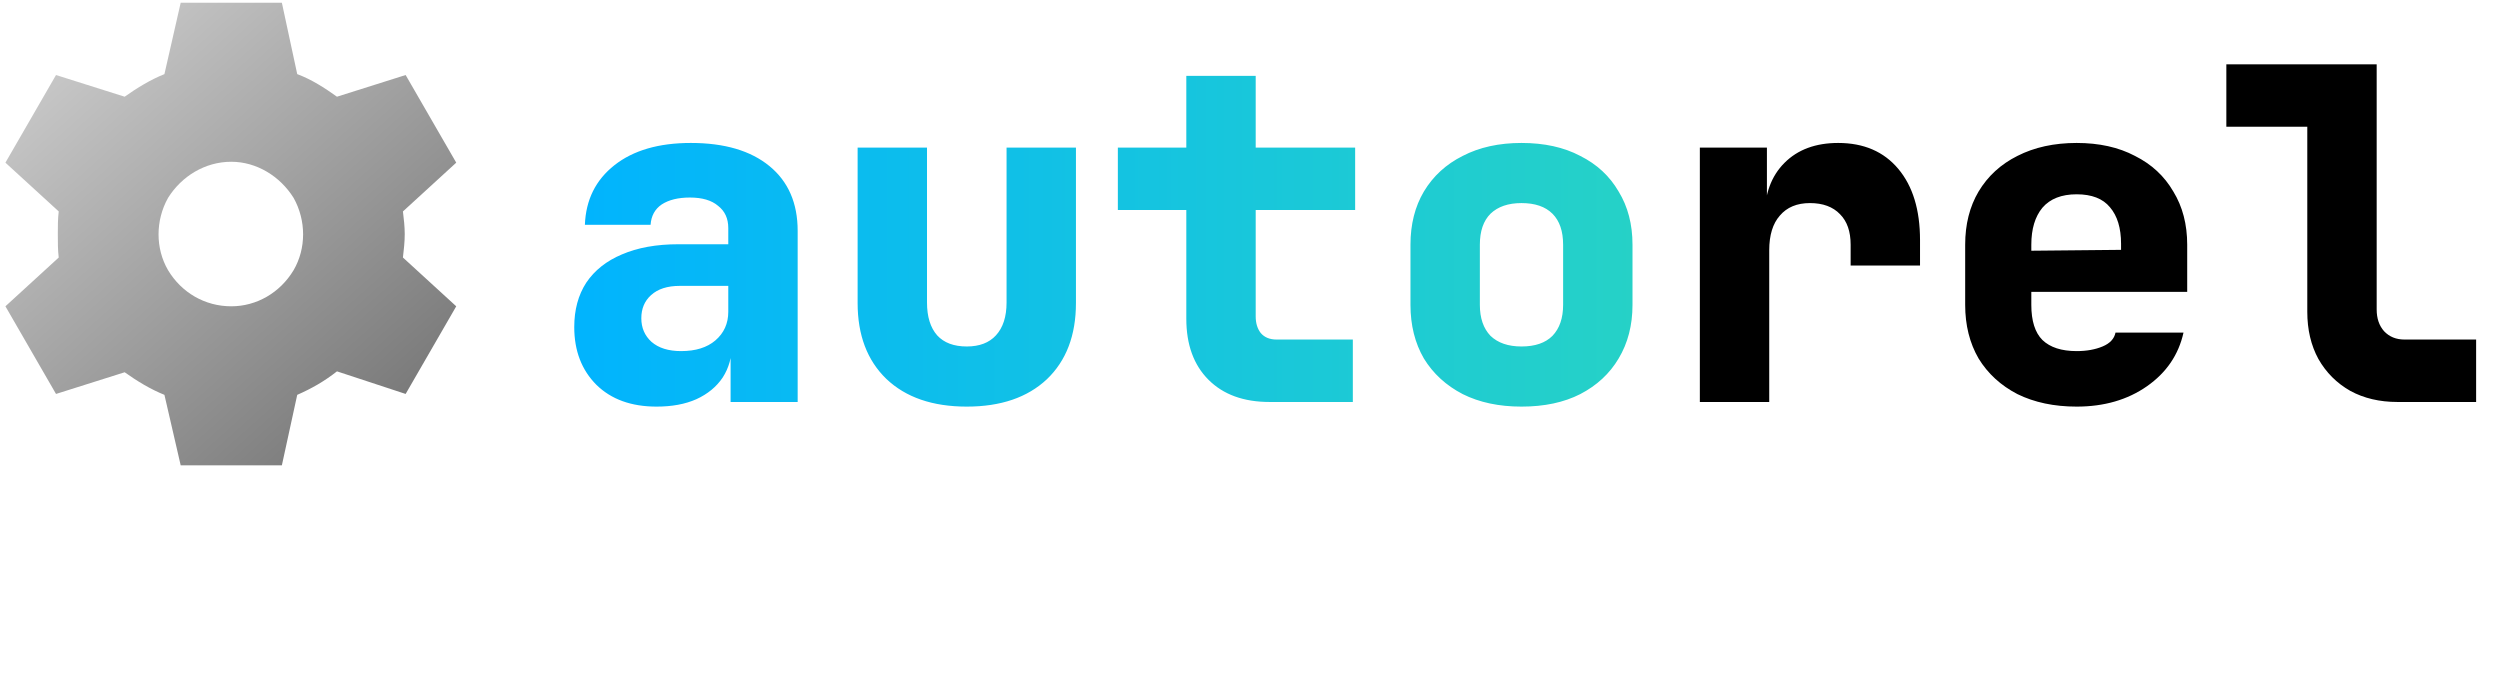
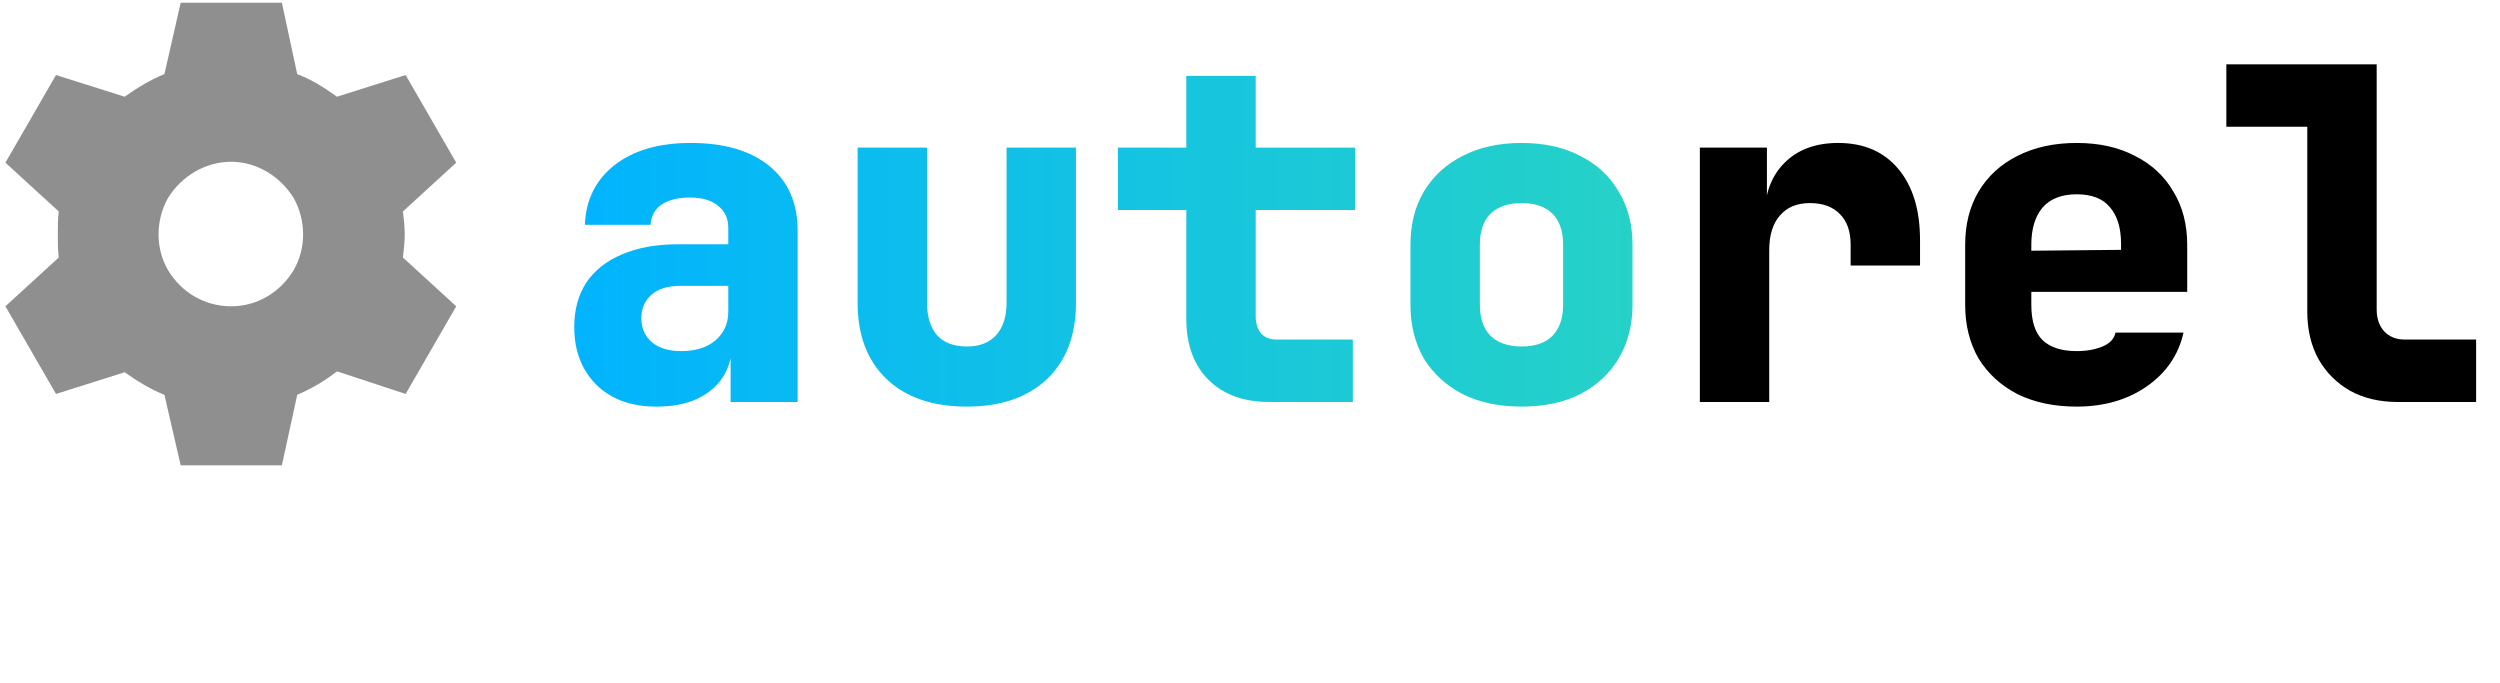
<svg xmlns="http://www.w3.org/2000/svg" width="227" height="62" viewBox="0 0 227 62" fill="none">
-   <path d="M16.406 0.25H25.594L26.988 6.73C28.301 7.223 29.449 7.961 30.598 8.781L36.832 6.812L41.426 14.77L36.586 19.199C36.668 19.855 36.75 20.594 36.75 21.25C36.75 21.988 36.668 22.645 36.586 23.383L41.426 27.812L36.832 35.77L30.598 33.719C29.449 34.621 28.301 35.277 26.988 35.852L25.594 42.25H16.406L14.93 35.852C13.699 35.359 12.469 34.621 11.32 33.801L5.086 35.77L0.492 27.812L5.332 23.383C5.25 22.727 5.25 21.988 5.25 21.25C5.25 20.594 5.25 19.855 5.332 19.199L0.492 14.77L5.086 6.812L11.32 8.781C12.469 7.961 13.699 7.223 14.93 6.73L16.406 0.25ZM21 27.812C23.297 27.812 25.43 26.582 26.66 24.531C27.809 22.562 27.809 20.02 26.66 17.969C25.43 16 23.297 14.688 21 14.688C18.621 14.688 16.488 16 15.258 17.969C14.109 20.02 14.109 22.562 15.258 24.531C16.488 26.582 18.621 27.812 21 27.812Z" fill="url(#paint0_linear_422_241)" />
-   <path d="M59.618 36.92C57.322 36.92 55.502 36.262 54.158 34.946C52.814 33.602 52.142 31.852 52.142 29.696C52.142 28.128 52.506 26.784 53.234 25.664C53.99 24.544 55.068 23.69 56.468 23.102C57.896 22.486 59.604 22.178 61.592 22.178H66.128V20.708C66.128 19.84 65.82 19.168 65.204 18.692C64.616 18.188 63.762 17.936 62.642 17.936C61.578 17.936 60.724 18.146 60.08 18.566C59.464 18.986 59.128 19.602 59.072 20.414H53.108C53.192 18.146 54.088 16.34 55.796 14.996C57.504 13.652 59.814 12.98 62.726 12.98C65.778 12.98 68.158 13.68 69.866 15.08C71.574 16.48 72.428 18.44 72.428 20.96V36.5H66.338V31.922H65.33L66.464 31.25C66.464 32.398 66.184 33.406 65.624 34.274C65.064 35.114 64.266 35.772 63.23 36.248C62.222 36.696 61.018 36.92 59.618 36.92ZM61.844 31.88C63.16 31.88 64.196 31.558 64.952 30.914C65.736 30.242 66.128 29.374 66.128 28.31V25.958H61.718C60.598 25.958 59.73 26.238 59.114 26.798C58.526 27.33 58.232 28.03 58.232 28.898C58.232 29.766 58.54 30.48 59.156 31.04C59.8 31.6 60.696 31.88 61.844 31.88ZM87.784 36.92C84.676 36.92 82.24 36.08 80.476 34.4C78.74 32.72 77.872 30.424 77.872 27.512V13.4H84.172V27.47C84.172 28.758 84.48 29.752 85.096 30.452C85.712 31.124 86.608 31.46 87.784 31.46C88.932 31.46 89.814 31.124 90.43 30.452C91.074 29.752 91.396 28.758 91.396 27.47V13.4H97.696V27.512C97.696 30.452 96.814 32.762 95.05 34.442C93.286 36.094 90.864 36.92 87.784 36.92ZM115.277 36.5C112.925 36.5 111.077 35.828 109.733 34.484C108.389 33.14 107.717 31.292 107.717 28.94V19.07H101.501V13.4H107.717V6.89H114.017V13.4H123.047V19.07H114.017V28.73C114.017 29.346 114.171 29.85 114.479 30.242C114.815 30.634 115.291 30.83 115.907 30.83H122.837V36.5H115.277ZM138.151 36.92C136.107 36.92 134.329 36.542 132.817 35.786C131.305 35.002 130.129 33.924 129.289 32.552C128.477 31.152 128.071 29.528 128.071 27.68V22.22C128.071 20.372 128.477 18.762 129.289 17.39C130.129 15.99 131.305 14.912 132.817 14.156C134.329 13.372 136.107 12.98 138.151 12.98C140.223 12.98 142.001 13.372 143.485 14.156C144.997 14.912 146.159 15.99 146.971 17.39C147.811 18.762 148.231 20.372 148.231 22.22V27.68C148.231 29.528 147.811 31.152 146.971 32.552C146.159 33.924 144.997 35.002 143.485 35.786C142.001 36.542 140.223 36.92 138.151 36.92ZM138.151 31.46C139.383 31.46 140.321 31.138 140.965 30.494C141.609 29.822 141.931 28.884 141.931 27.68V22.22C141.931 20.988 141.609 20.05 140.965 19.406C140.321 18.762 139.383 18.44 138.151 18.44C136.947 18.44 136.009 18.762 135.337 19.406C134.693 20.05 134.371 20.988 134.371 22.22V27.68C134.371 28.884 134.693 29.822 135.337 30.494C136.009 31.138 136.947 31.46 138.151 31.46Z" fill="url(#paint1_linear_422_241)" />
+   <path d="M16.406 0.25H25.594L26.988 6.73C28.301 7.223 29.449 7.961 30.598 8.781L36.832 6.812L41.426 14.77L36.586 19.199C36.668 19.855 36.75 20.594 36.75 21.25C36.75 21.988 36.668 22.645 36.586 23.383L41.426 27.812L36.832 35.77L30.598 33.719C29.449 34.621 28.301 35.277 26.988 35.852L25.594 42.25H16.406L14.93 35.852C13.699 35.359 12.469 34.621 11.32 33.801L5.086 35.77L0.492 27.812L5.332 23.383C5.25 22.727 5.25 21.988 5.25 21.25C5.25 20.594 5.25 19.855 5.332 19.199L0.492 14.77L5.086 6.812L11.32 8.781C12.469 7.961 13.699 7.223 14.93 6.73L16.406 0.25ZM21 27.812C23.297 27.812 25.43 26.582 26.66 24.531C27.809 22.562 27.809 20.02 26.66 17.969C25.43 16 23.297 14.688 21 14.688C18.621 14.688 16.488 16 15.258 17.969C14.109 20.02 14.109 22.562 15.258 24.531C16.488 26.582 18.621 27.812 21 27.812Z" fill="#8F8F8F" />
+   <path d="M59.618 36.92C57.322 36.92 55.502 36.262 54.158 34.946C52.814 33.602 52.142 31.852 52.142 29.696C52.142 28.128 52.506 26.784 53.234 25.664C53.99 24.544 55.068 23.69 56.468 23.102C57.896 22.486 59.604 22.178 61.592 22.178H66.128V20.708C66.128 19.84 65.82 19.168 65.204 18.692C64.616 18.188 63.762 17.936 62.642 17.936C61.578 17.936 60.724 18.146 60.08 18.566C59.464 18.986 59.128 19.602 59.072 20.414H53.108C53.192 18.146 54.088 16.34 55.796 14.996C57.504 13.652 59.814 12.98 62.726 12.98C65.778 12.98 68.158 13.68 69.866 15.08C71.574 16.48 72.428 18.44 72.428 20.96V36.5H66.338V31.922H65.33L66.464 31.25C66.464 32.398 66.184 33.406 65.624 34.274C65.064 35.114 64.266 35.772 63.23 36.248C62.222 36.696 61.018 36.92 59.618 36.92ZM61.844 31.88C63.16 31.88 64.196 31.558 64.952 30.914C65.736 30.242 66.128 29.374 66.128 28.31V25.958H61.718C60.598 25.958 59.73 26.238 59.114 26.798C58.526 27.33 58.232 28.03 58.232 28.898C58.232 29.766 58.54 30.48 59.156 31.04C59.8 31.6 60.696 31.88 61.844 31.88ZM87.784 36.92C84.676 36.92 82.24 36.08 80.476 34.4C78.74 32.72 77.872 30.424 77.872 27.512V13.4H84.172V27.47C84.172 28.758 84.48 29.752 85.096 30.452C85.712 31.124 86.608 31.46 87.784 31.46C88.932 31.46 89.814 31.124 90.43 30.452C91.074 29.752 91.396 28.758 91.396 27.47V13.4H97.696V27.512C97.696 30.452 96.814 32.762 95.05 34.442C93.286 36.094 90.864 36.92 87.784 36.92ZM115.277 36.5C112.925 36.5 111.077 35.828 109.733 34.484C108.389 33.14 107.717 31.292 107.717 28.94V19.07H101.501V13.4H107.717V6.89H114.017V13.4H123.047V19.07H114.017V28.73C114.017 29.346 114.171 29.85 114.479 30.242C114.815 30.634 115.291 30.83 115.907 30.83H122.837V36.5H115.277ZM138.151 36.92C136.107 36.92 134.329 36.542 132.817 35.786C131.305 35.002 130.129 33.924 129.289 32.552C128.477 31.152 128.071 29.528 128.071 27.68V22.22C128.071 20.372 128.477 18.762 129.289 17.39C130.129 15.99 131.305 14.912 132.817 14.156C134.329 13.372 136.107 12.98 138.151 12.98C140.223 12.98 142.001 13.372 143.485 14.156C144.997 14.912 146.159 15.99 146.971 17.39C147.811 18.762 148.231 20.372 148.231 22.22V27.68C148.231 29.528 147.811 31.152 146.971 32.552C146.159 33.924 144.997 35.002 143.485 35.786C142.001 36.542 140.223 36.92 138.151 36.92ZM138.151 31.46C139.383 31.46 140.321 31.138 140.965 30.494C141.609 29.822 141.931 28.884 141.931 27.68V22.22C141.931 20.988 141.609 20.05 140.965 19.406C140.321 18.762 139.383 18.44 138.151 18.44C136.947 18.44 136.009 18.762 135.337 19.406C134.693 20.05 134.371 20.988 134.371 22.22V27.68C134.371 28.884 134.693 29.822 135.337 30.494C136.009 31.138 136.947 31.46 138.151 31.46Z" fill="url(#paint0_linear_422_241)" />
  <path d="M154.346 36.5V13.4H160.436V18.23H162.284L160.226 19.7C160.226 17.628 160.828 15.99 162.032 14.786C163.236 13.582 164.86 12.98 166.904 12.98C169.228 12.98 171.048 13.764 172.364 15.332C173.68 16.9 174.338 19.056 174.338 21.8V24.11H168.038V22.22C168.038 21.016 167.716 20.092 167.072 19.448C166.428 18.776 165.518 18.44 164.342 18.44C163.166 18.44 162.256 18.818 161.612 19.574C160.968 20.302 160.646 21.352 160.646 22.724V36.5H154.346ZM188.56 36.92C186.516 36.92 184.724 36.542 183.184 35.786C181.672 35.002 180.496 33.924 179.656 32.552C178.844 31.152 178.438 29.528 178.438 27.68V22.22C178.438 20.372 178.844 18.762 179.656 17.39C180.496 15.99 181.672 14.912 183.184 14.156C184.724 13.372 186.516 12.98 188.56 12.98C190.604 12.98 192.368 13.372 193.852 14.156C195.364 14.912 196.526 15.99 197.338 17.39C198.178 18.762 198.598 20.372 198.598 22.22V26.504H184.444V27.68C184.444 29.136 184.78 30.2 185.452 30.872C186.152 31.544 187.188 31.88 188.56 31.88C189.456 31.88 190.24 31.74 190.912 31.46C191.584 31.18 191.976 30.76 192.088 30.2H198.262C197.814 32.216 196.708 33.84 194.944 35.072C193.18 36.304 191.052 36.92 188.56 36.92ZM192.592 23.186V22.136C192.592 20.708 192.256 19.602 191.584 18.818C190.94 18.034 189.932 17.642 188.56 17.642C187.188 17.642 186.152 18.048 185.452 18.86C184.78 19.672 184.444 20.792 184.444 22.22V22.766L193.012 22.682L192.592 23.186ZM217.692 36.5C216.068 36.5 214.64 36.164 213.408 35.492C212.176 34.792 211.21 33.826 210.51 32.594C209.838 31.362 209.502 29.934 209.502 28.31V11.51H202.152V5.84H215.802V28.1C215.802 28.912 216.026 29.57 216.474 30.074C216.95 30.578 217.566 30.83 218.322 30.83H224.832V36.5H217.692Z" fill="black" />
  <defs>
-     <linearGradient id="paint0_linear_422_241" x1="0" y1="0" x2="42" y2="47" gradientUnits="userSpaceOnUse">
-       <stop stop-color="#D5D5D5" />
-       <stop offset="1" stop-color="#666666" />
-     </linearGradient>
-     <linearGradient id="paint1_linear_422_241" x1="50" y1="21" x2="227" y2="21" gradientUnits="userSpaceOnUse">
+     <linearGradient id="paint0_linear_422_241" x1="50" y1="21" x2="227" y2="21" gradientUnits="userSpaceOnUse">
      <stop stop-color="#00B3FF" />
      <stop offset="1" stop-color="#44EA9A" />
    </linearGradient>
  </defs>
</svg>
